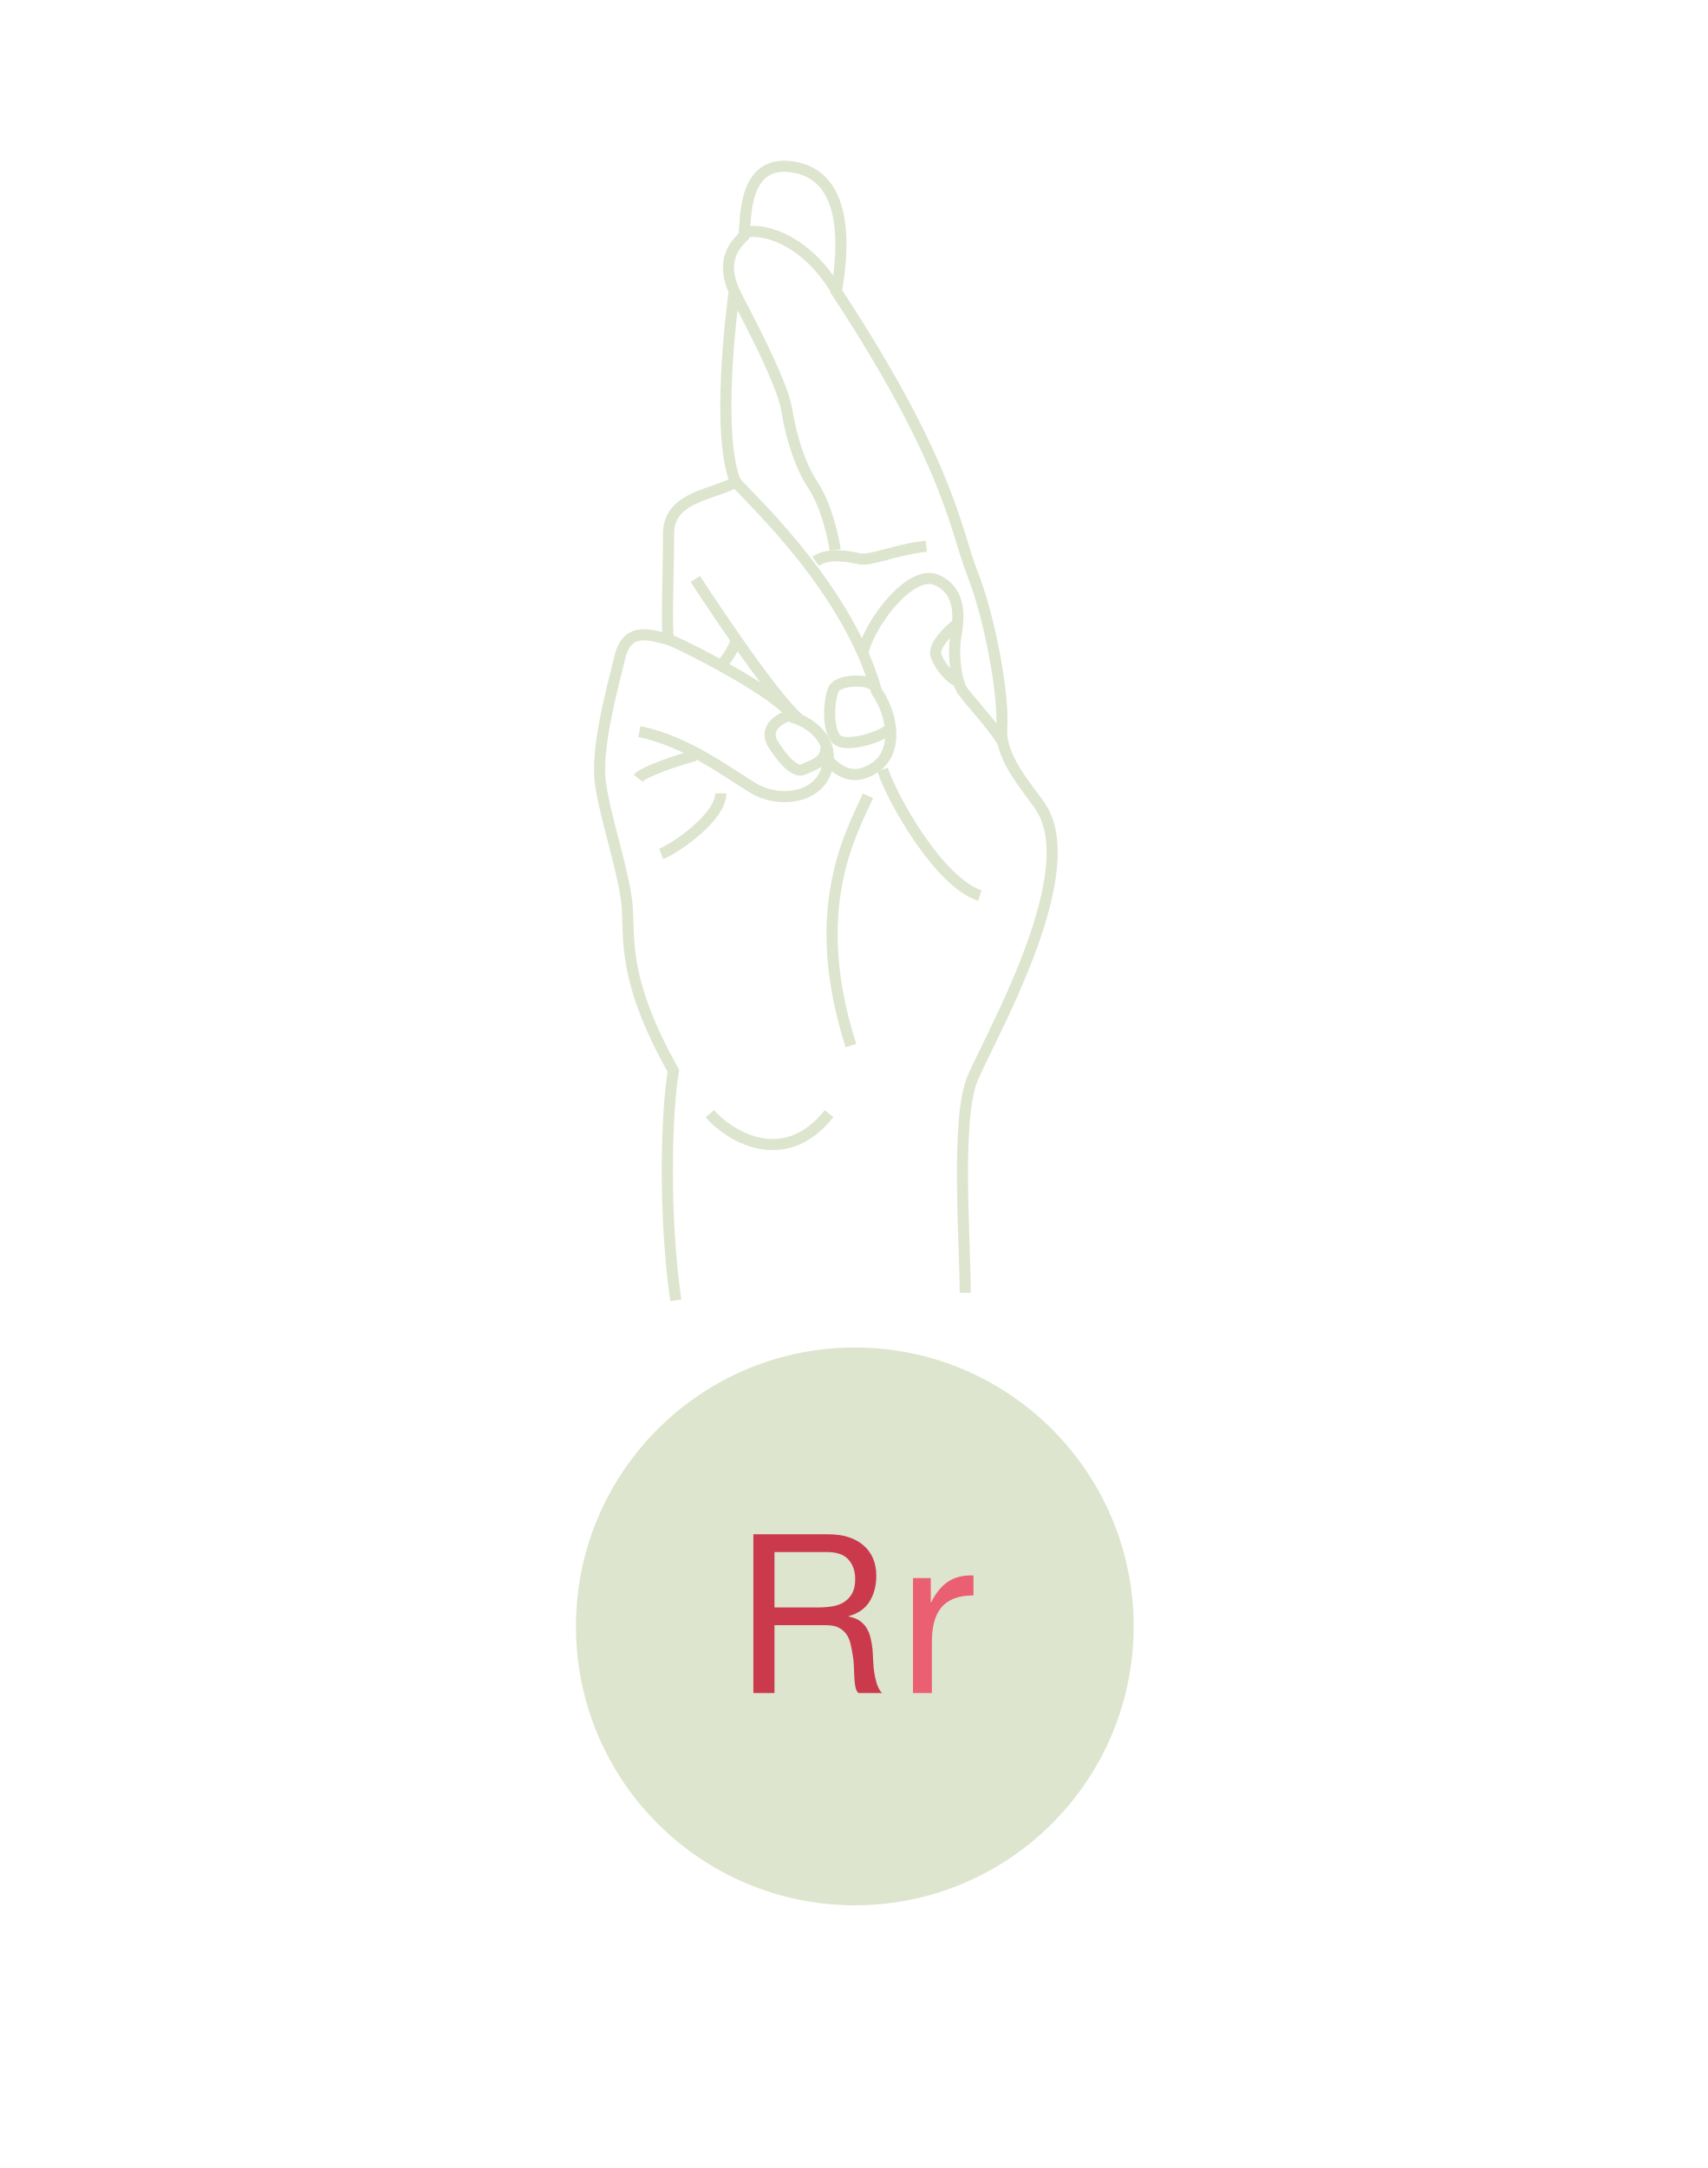
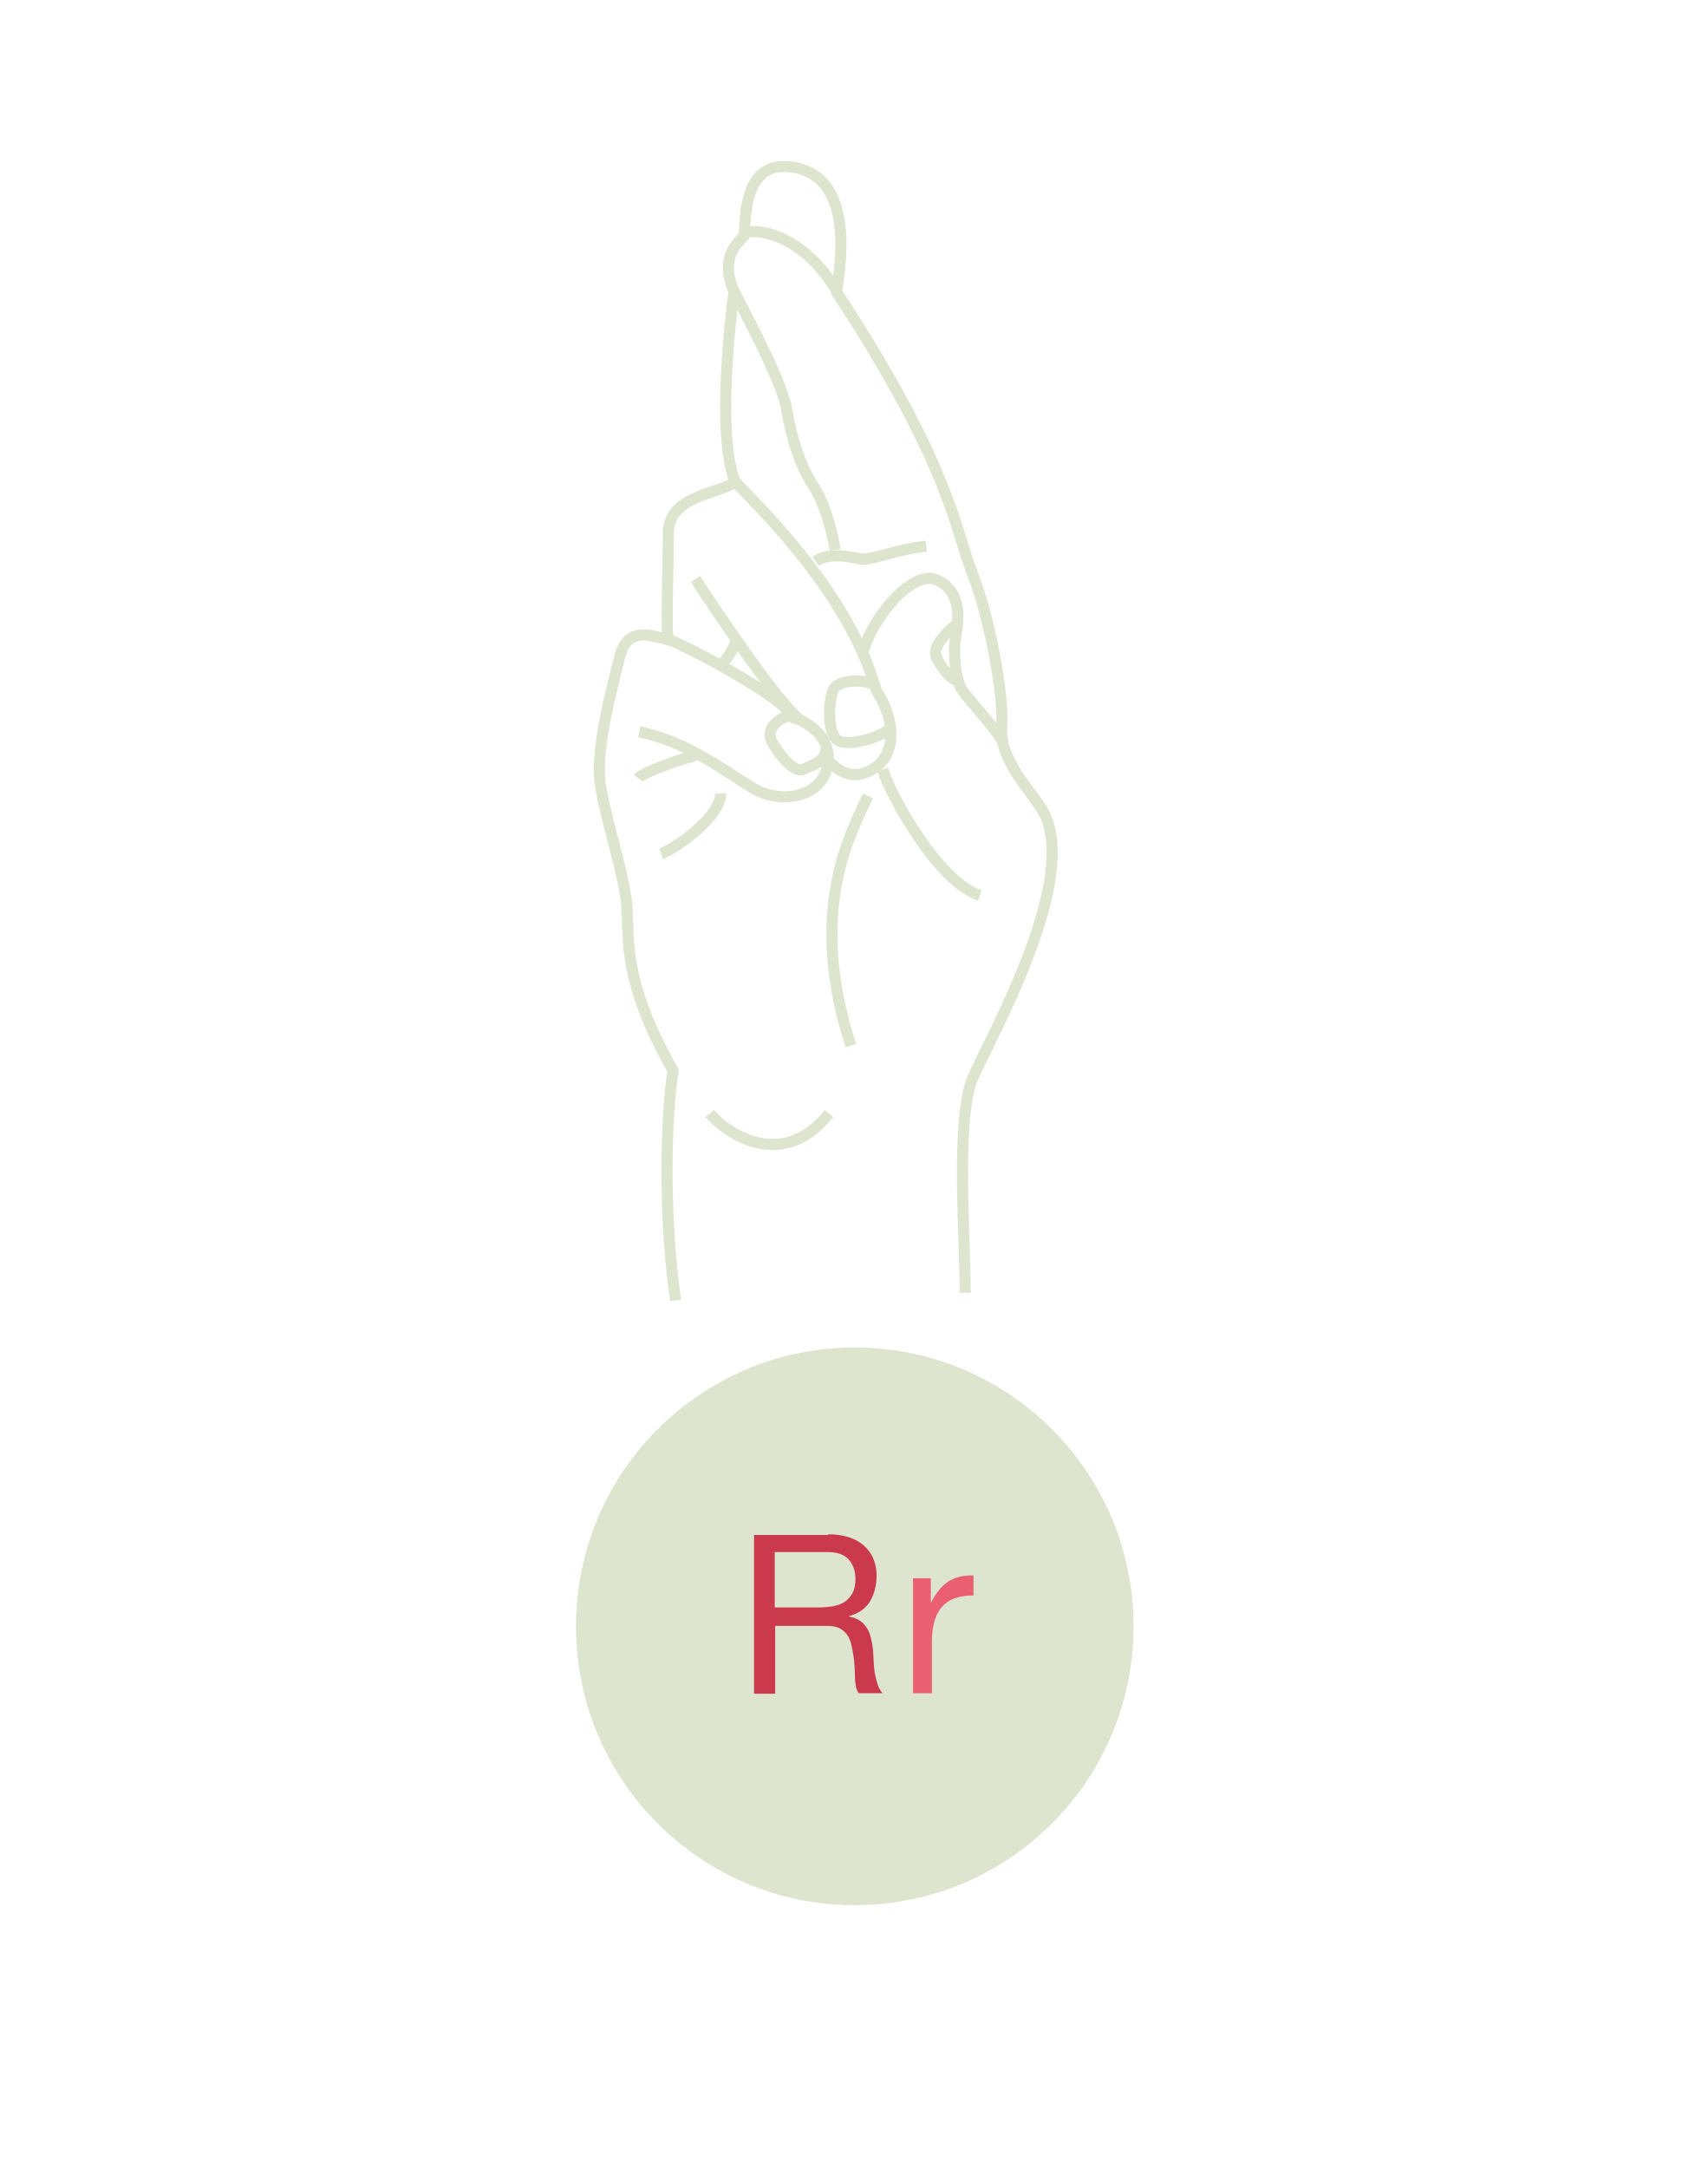
<svg xmlns="http://www.w3.org/2000/svg" version="1.1" viewBox="0 0 768 975" enable-background="new 0 0 768 975" xml:space="preserve">
-   <g id="circle">
-     <circle fill="#DDE5CE" cx="384.51" cy="731.426" r="125.426" />
-   </g>
-   <g id="rr">
-     <g>
-       <path fill="#CB394D" d="M372.483,689.998c6.8,0,12.116,1.668,15.95,5c3.832,3.335,5.75,7.9,5.75,13.7    c0,4.335-0.984,8.135-2.949,11.4c-1.969,3.267-5.117,5.5-9.451,6.7v0.199c2.065,0.4,3.75,1.067,5.05,2    c1.299,0.935,2.332,2.051,3.1,3.351c0.766,1.3,1.332,2.75,1.699,4.35c0.367,1.601,0.65,3.268,0.852,5    c0.133,1.734,0.232,3.5,0.299,5.3c0.066,1.801,0.232,3.567,0.5,5.301c0.266,1.734,0.65,3.384,1.15,4.949    c0.5,1.567,1.25,2.95,2.25,4.15h-10.6c-0.668-0.732-1.117-1.732-1.351-3c-0.234-1.266-0.384-2.683-0.45-4.25    c-0.067-1.565-0.135-3.25-0.2-5.05c-0.067-1.8-0.267-3.565-0.6-5.3c-0.267-1.733-0.6-3.383-1-4.95    c-0.4-1.565-1.034-2.933-1.9-4.101c-0.867-1.165-2-2.1-3.4-2.8s-3.267-1.05-5.6-1.05h-23.2v30.5h-9.5v-71.4H372.483z     M374.483,722.398c2-0.333,3.75-0.982,5.25-1.95c1.5-0.966,2.7-2.266,3.6-3.899c0.9-1.633,1.35-3.75,1.35-6.351    c0-3.6-1-6.532-3-8.8c-2-2.266-5.234-3.4-9.7-3.4h-23.6v24.9h19.8C370.383,722.898,372.483,722.732,374.483,722.398z" />
-       <path fill="#EA5F72" d="M418.683,709.698v10.9h0.2c2.065-4.2,4.601-7.3,7.601-9.3s6.8-2.934,11.399-2.801v9    c-3.399,0-6.3,0.468-8.7,1.4c-2.399,0.935-4.334,2.3-5.8,4.1c-1.467,1.801-2.534,3.984-3.2,6.551c-0.667,2.566-1,5.517-1,8.85v23    h-8.5v-51.7H418.683z" />
-     </g>
-   </g>
-   <g id="r">
-     <g>
-       <path fill="none" stroke="#DDE5CE" stroke-width="5" stroke-miterlimit="10" d="M434.187,581.383    c0-22.686-4.363-78.259,3.294-96.42c7.66-18.14,48.707-89.395,31.721-120.237c-4.365-7.943-19.697-22.68-18.602-37.423    c1.1-14.754-5.459-49.909-13.119-69.199c-7.657-19.272-9.858-48.775-61.271-127.035c2.183-12.48,7.659-49.92-17.506-55.585    c-25.165-5.675-22.971,23.81-24.064,30.625c-3.277,3.402-10.948,10.207-4.377,24.96c-1.088,7.944-8.201,64.081,0.542,85.634    c-8.742,5.659-30.078,6.228-30.078,23.257c0,16.999-1.094,43.092,0,47.634c-8.754-2.267-18.595-5.68-21.883,7.934    c-3.288,13.62-10.941,40.847-8.742,56.73c2.165,15.888,10.918,40.832,12.03,55.58c1.088,14.748-2.193,32.881,20.778,73.736    c-3.277,19.267-4.372,65.778,1.094,103.208" />
-       <path fill="none" stroke="#DDE5CE" stroke-width="5" stroke-miterlimit="10" d="M319.319,500.839    c7.653,9.089,32.818,26.105,53.62,0" />
-       <path fill="none" stroke="#DDE5CE" stroke-width="5" stroke-miterlimit="10" d="M390.433,357.91    c-7.653,17.033-27.354,51.055-7.653,112.303" />
-       <path fill="none" stroke="#DDE5CE" stroke-width="5" stroke-miterlimit="10" d="M335.182,104.75    c4.382-2.273,25.156,0.045,40.48,25" />
-       <path fill="none" stroke="#DDE5CE" stroke-width="5" stroke-miterlimit="10" d="M330.261,131.068    c2.734,5.67,21.331,39.691,23.525,52.735c2.182,13.051,6.006,25.524,12.029,34.597c6.018,9.078,9.301,24.391,9.847,28.927" />
-       <path fill="none" stroke="#DDE5CE" stroke-width="5" stroke-miterlimit="10" d="M416.688,245.634    c-14.771,1.693-25.161,6.811-30.085,5.665c-4.923-1.141-14.223-2.844-19.689,1.146" />
-       <path fill="none" stroke="#DDE5CE" stroke-width="5" stroke-miterlimit="10" d="M330.802,216.703    c8.206,9.066,50.878,48.769,63.46,94.153c7.112,10.207,10.395,27.223-1.094,34.591c-11.489,7.368-18.053-1.704-19.689-2.274" />
-       <path fill="none" stroke="#DDE5CE" stroke-width="5" stroke-miterlimit="10" d="M300.725,287.593    c7.671,2.837,50.867,24.955,56.348,35.167c7.654,2.263,18.589,10.207,14.76,23.251c-3.83,13.044-21.324,15.318-32.818,8.52    c-11.483-6.816-29.537-20.982-51.42-25.536" />
-       <path fill="none" stroke="#DDE5CE" stroke-width="5" stroke-miterlimit="10" d="M312.76,339.783    c-7.111,1.686-23.518,7.362-25.711,10.194" />
-       <path fill="none" stroke="#DDE5CE" stroke-width="5" stroke-miterlimit="10" d="M324.238,356.782    c0,10.793-20.784,24.96-26.796,27.222" />
-       <path fill="none" stroke="#DDE5CE" stroke-width="5" stroke-miterlimit="10" d="M396.997,346.011    c4.378,13.608,25.712,51.037,43.755,56.719" />
-       <path fill="none" stroke="#DDE5CE" stroke-width="5" stroke-miterlimit="10" d="M388.164,293.836    c2.193-12.479,21.418-38.577,33.441-32.895c12.041,5.682,9.301,19.29,8.218,26.093c-1.096,6.805,0,19.279,3.282,23.821    c3.282,4.524,15.898,18.237,18.079,23.332" />
-       <path fill="none" stroke="#DDE5CE" stroke-width="5" stroke-miterlimit="10" d="M430.717,280.537    c-3.282,2.285-11.288,9.889-9.657,14.442c1.649,4.537,6.748,10.759,10.03,11.317" />
-       <path fill="none" stroke="#DDE5CE" stroke-width="5" stroke-miterlimit="10" d="M393.581,308.499    c-3.829-3.402-16.278-2.76-18.465,1.217c-2.177,3.972-3.283,18.156,1.093,22.675c4.382,4.542,22.689-1.757,24.32-5.17" />
-       <path fill="none" stroke="#DDE5CE" stroke-width="5" stroke-miterlimit="10" d="M356.28,321.541    c-3.834,0.563-13.436,5.203-8.506,13.136c4.911,7.932,10.388,13.038,13.664,11.334c3.289-1.699,10.058-2.969,10.058-9.761" />
-       <path fill="none" stroke="#DDE5CE" stroke-width="5" stroke-miterlimit="10" d="M312.76,260.383c0,0,35.283,54.423,47.313,63.496" />
-       <path fill="none" stroke="#DDE5CE" stroke-width="5" stroke-miterlimit="10" d="M331.112,287.593    c-1.088,5.67-7.422,12.486-7.422,12.486" />
-     </g>
-   </g>
+   <circle fill="#DDE5CE" cx="384.5" cy="731.4" r="125.4" />
+   <path fill="#CB394D" d="M372.5 690c6.8 0 12.1 1.7 16 5 3.8 3.3 5.8 7.9 5.8 13.7 0 4.3-1 8.1-2.9 11.4 -2 3.3-5.1 5.5-9.5 6.7v0.2c2.1 0.4 3.8 1.1 5.1 2 1.3 0.9 2.3 2.1 3.1 3.4 0.8 1.3 1.3 2.8 1.7 4.4 0.4 1.6 0.7 3.3 0.9 5 0.1 1.7 0.2 3.5 0.3 5.3 0.1 1.8 0.2 3.6 0.5 5.3 0.3 1.7 0.7 3.4 1.2 4.9 0.5 1.6 1.3 3 2.3 4.2h-10.6c-0.7-0.7-1.1-1.7-1.4-3 -0.2-1.3-0.4-2.7-0.4-4.2 -0.1-1.6-0.1-3.2-0.2-5 -0.1-1.8-0.3-3.6-0.6-5.3 -0.3-1.7-0.6-3.4-1-4.9 -0.4-1.6-1-2.9-1.9-4.1 -0.9-1.2-2-2.1-3.4-2.8s-3.3-1-5.6-1h-23.2v30.5h-9.5v-71.4H372.5zM374.5 722.4c2-0.3 3.8-1 5.3-1.9 1.5-1 2.7-2.3 3.6-3.9 0.9-1.6 1.4-3.7 1.4-6.4 0-3.6-1-6.5-3-8.8 -2-2.3-5.2-3.4-9.7-3.4h-23.6v24.9h19.8C370.4 722.9 372.5 722.7 374.5 722.4z" />
+   <path fill="#EA5F72" d="M418.7 709.7v10.9h0.2c2.1-4.2 4.6-7.3 7.6-9.3s6.8-2.9 11.4-2.8v9c-3.4 0-6.3 0.5-8.7 1.4 -2.4 0.9-4.3 2.3-5.8 4.1 -1.5 1.8-2.5 4-3.2 6.6 -0.7 2.6-1 5.5-1 8.9v23h-8.5v-51.7H418.7z" />
+   <path fill="none" stroke="#DDE5CE" stroke-width="5" stroke-miterlimit="10" d="M434.2 581.4c0-22.7-4.4-78.3 3.3-96.4 7.7-18.1 48.7-89.4 31.7-120.2 -4.4-7.9-19.7-22.7-18.6-37.4 1.1-14.8-5.5-49.9-13.1-69.2 -7.7-19.3-9.9-48.8-61.3-127 2.2-12.5 7.7-49.9-17.5-55.6 -25.2-5.7-23 23.8-24.1 30.6 -3.3 3.4-10.9 10.2-4.4 25 -1.1 7.9-8.2 64.1 0.5 85.6 -8.7 5.7-30.1 6.2-30.1 23.3 0 17-1.1 43.1 0 47.6 -8.8-2.3-18.6-5.7-21.9 7.9 -3.3 13.6-10.9 40.8-8.7 56.7 2.2 15.9 10.9 40.8 12 55.6 1.1 14.7-2.2 32.9 20.8 73.7 -3.3 19.3-4.4 65.8 1.1 103.2" />
+   <path fill="none" stroke="#DDE5CE" stroke-width="5" stroke-miterlimit="10" d="M319.3 500.8c7.7 9.1 32.8 26.1 53.6 0" />
+   <path fill="none" stroke="#DDE5CE" stroke-width="5" stroke-miterlimit="10" d="M390.4 357.9c-7.7 17-27.4 51.1-7.7 112.3" />
+   <path fill="none" stroke="#DDE5CE" stroke-width="5" stroke-miterlimit="10" d="M335.2 104.8c4.4-2.3 25.2 0 40.5 25" />
+   <path fill="none" stroke="#DDE5CE" stroke-width="5" stroke-miterlimit="10" d="M330.3 131.1c2.7 5.7 21.3 39.7 23.5 52.7 2.2 13.1 6 25.5 12 34.6 6 9.1 9.3 24.4 9.8 28.9" />
+   <path fill="none" stroke="#DDE5CE" stroke-width="5" stroke-miterlimit="10" d="M416.7 245.6c-14.8 1.7-25.2 6.8-30.1 5.7 -4.9-1.1-14.2-2.8-19.7 1.1" />
+   <path fill="none" stroke="#DDE5CE" stroke-width="5" stroke-miterlimit="10" d="M330.8 216.7c8.2 9.1 50.9 48.8 63.5 94.2 7.1 10.2 10.4 27.2-1.1 34.6 -11.5 7.4-18.1-1.7-19.7-2.3" />
+   <path fill="none" stroke="#DDE5CE" stroke-width="5" stroke-miterlimit="10" d="M300.7 287.6c7.7 2.8 50.9 25 56.3 35.2 7.7 2.3 18.6 10.2 14.8 23.3 -3.8 13-21.3 15.3-32.8 8.5 -11.5-6.8-29.5-21-51.4-25.5" />
+   <path fill="none" stroke="#DDE5CE" stroke-width="5" stroke-miterlimit="10" d="M312.8 339.8c-7.1 1.7-23.5 7.4-25.7 10.2" />
+   <path fill="none" stroke="#DDE5CE" stroke-width="5" stroke-miterlimit="10" d="M324.2 356.8c0 10.8-20.8 25-26.8 27.2" />
+   <path fill="none" stroke="#DDE5CE" stroke-width="5" stroke-miterlimit="10" d="M397 346c4.4 13.6 25.7 51 43.8 56.7" />
+   <path fill="none" stroke="#DDE5CE" stroke-width="5" stroke-miterlimit="10" d="M388.2 293.8c2.2-12.5 21.4-38.6 33.4-32.9 12 5.7 9.3 19.3 8.2 26.1 -1.1 6.8 0 19.3 3.3 23.8 3.3 4.5 15.9 18.2 18.1 23.3" />
+   <path fill="none" stroke="#DDE5CE" stroke-width="5" stroke-miterlimit="10" d="M430.7 280.5c-3.3 2.3-11.3 9.9-9.7 14.4 1.6 4.5 6.7 10.8 10 11.3" />
+   <path fill="none" stroke="#DDE5CE" stroke-width="5" stroke-miterlimit="10" d="M393.6 308.5c-3.8-3.4-16.3-2.8-18.5 1.2 -2.2 4-3.3 18.2 1.1 22.7 4.4 4.5 22.7-1.8 24.3-5.2" />
+   <path fill="none" stroke="#DDE5CE" stroke-width="5" stroke-miterlimit="10" d="M356.3 321.5c-3.8 0.6-13.4 5.2-8.5 13.1 4.9 7.9 10.4 13 13.7 11.3 3.3-1.7 10.1-3 10.1-9.8" />
+   <path fill="none" stroke="#DDE5CE" stroke-width="5" stroke-miterlimit="10" d="M312.8 260.4c0 0 35.3 54.4 47.3 63.5" />
+   <path fill="none" stroke="#DDE5CE" stroke-width="5" stroke-miterlimit="10" d="M331.1 287.6c-1.1 5.7-7.4 12.5-7.4 12.5" />
</svg>
